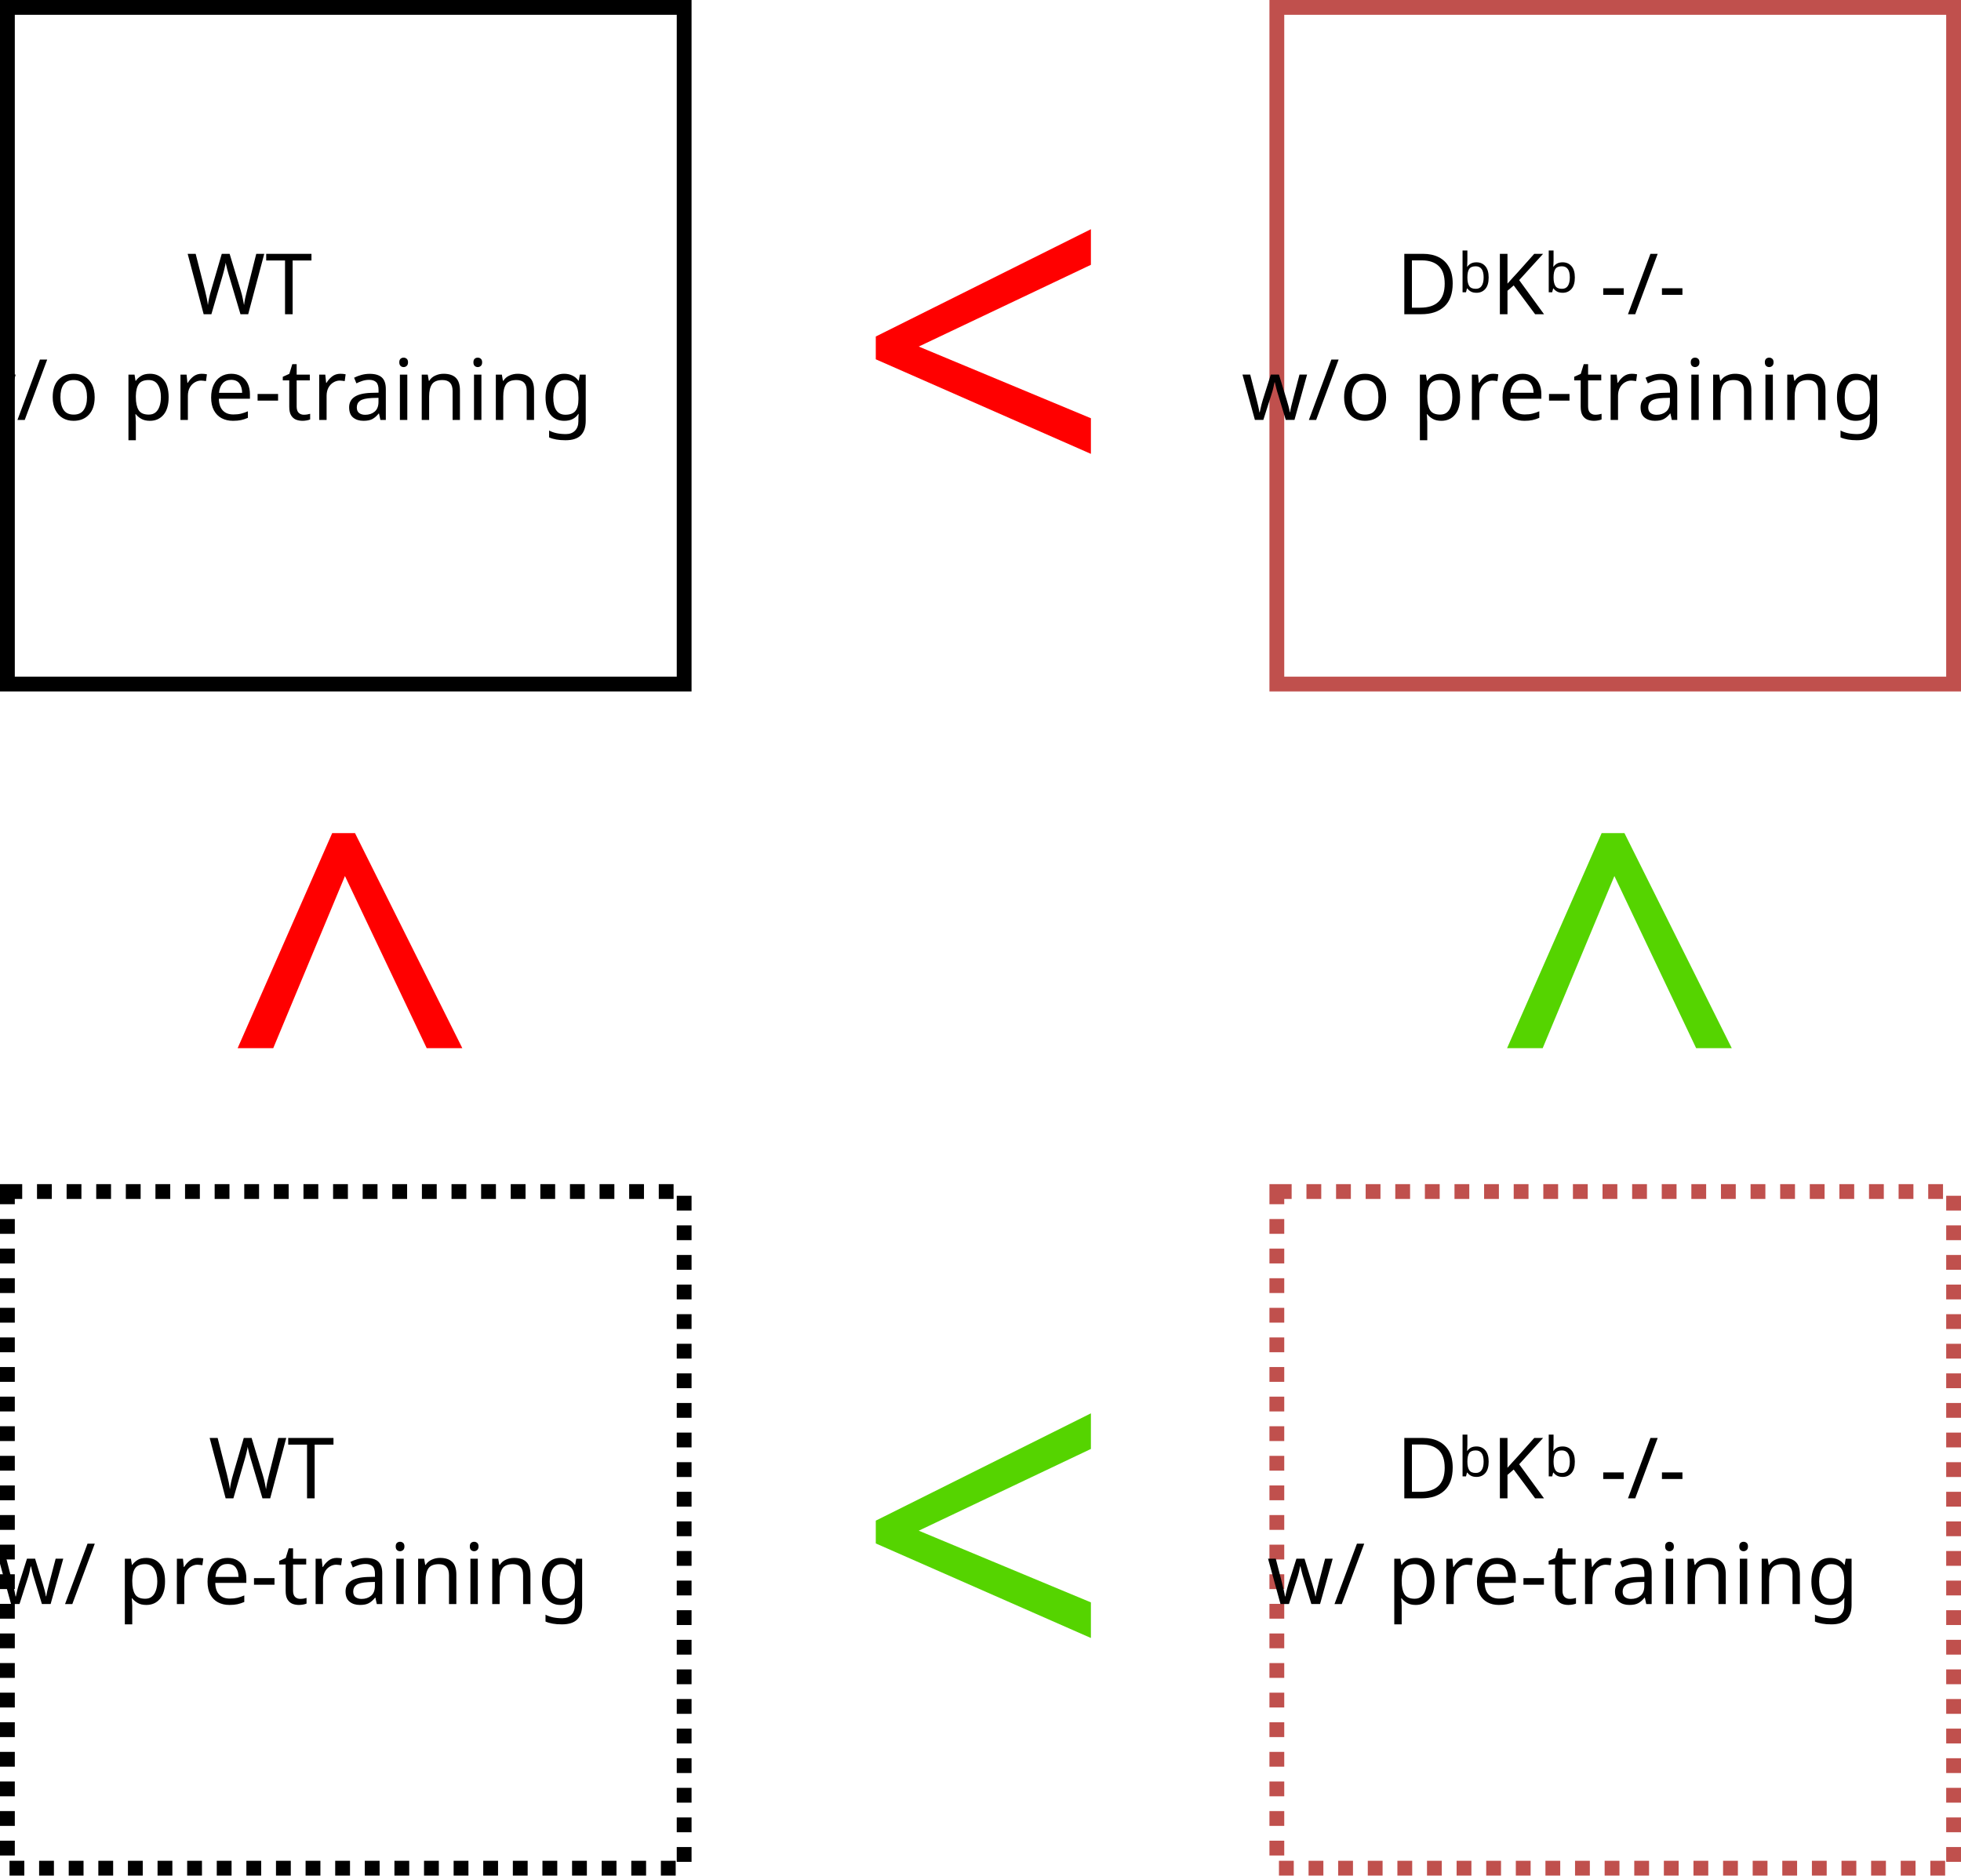
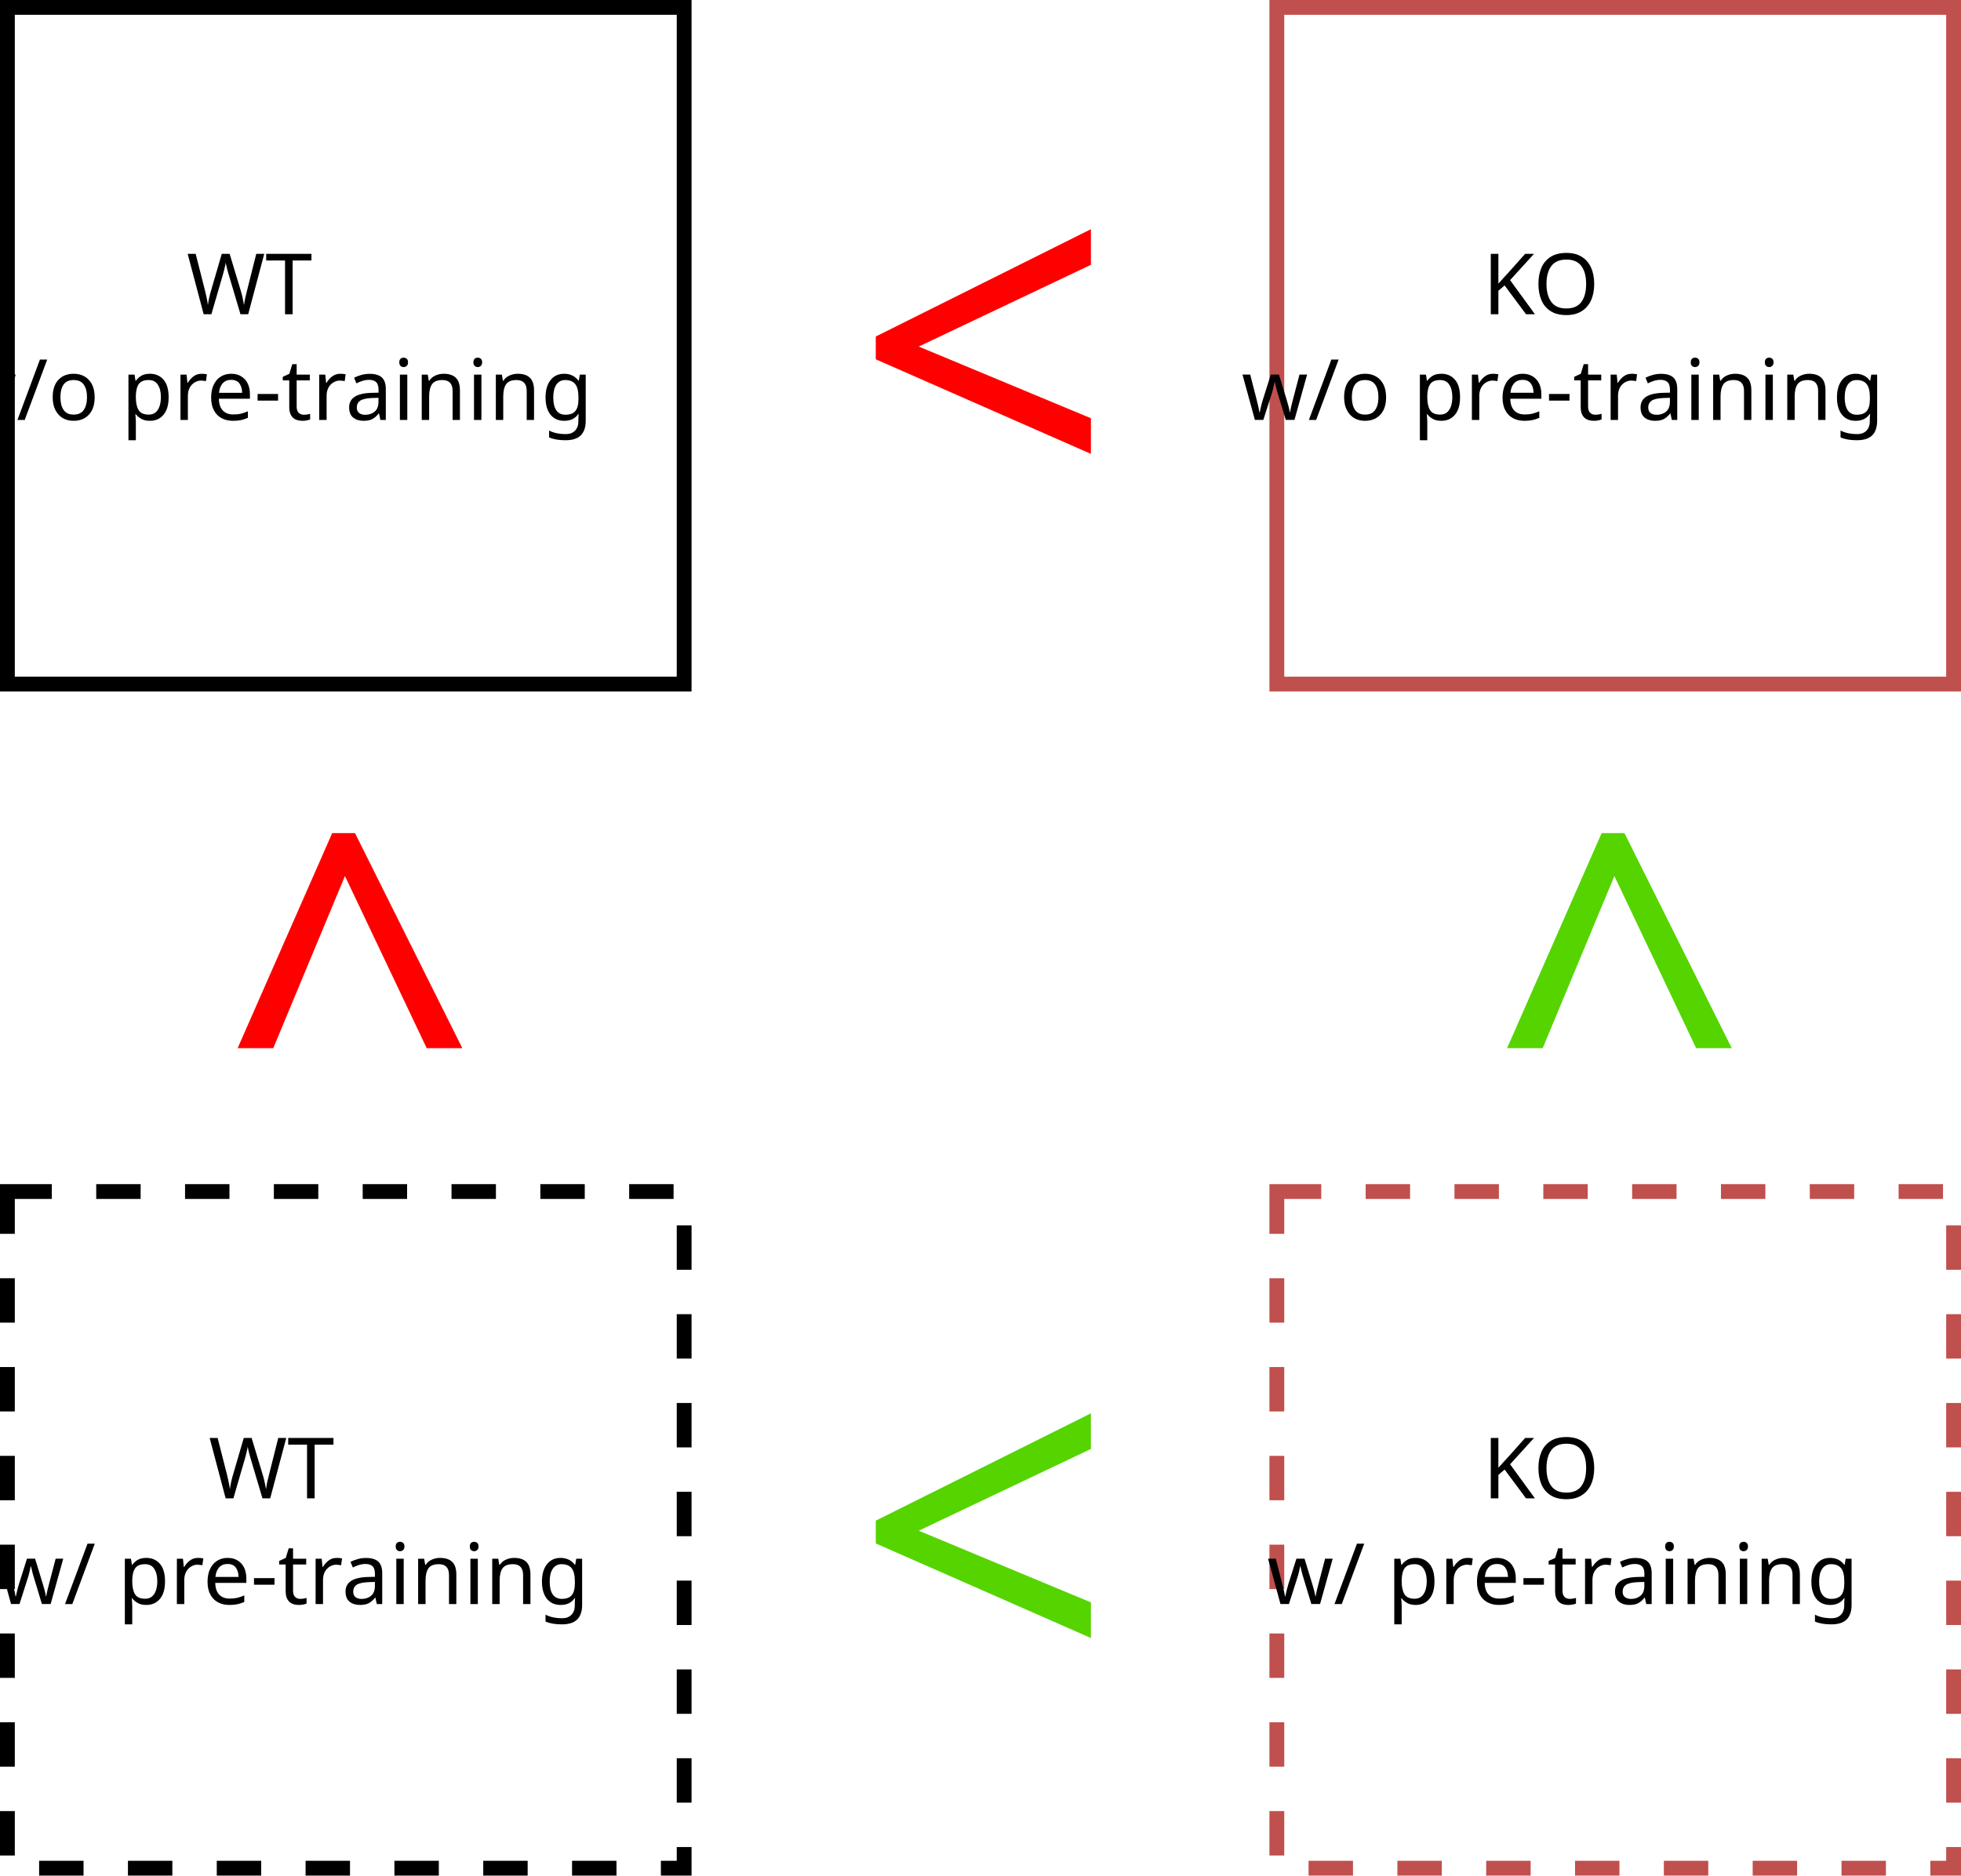
<svg xmlns="http://www.w3.org/2000/svg" width="463.626" height="443.5" id="svg2" version="1.1">
  <defs id="defs4" />
  <g id="layer1" transform="translate(-47.47929,-78.05847)">
    <g id="g2999" transform="translate(0,-2.553711)">
      <rect y="82.362" x="49.229" height="160" width="160" id="rect2991" style="fill:none;stroke:#000000;stroke-width:3.5;stroke-miterlimit:4;stroke-dasharray:none;stroke-dashoffset:0" />
      <text id="text2993" y="154.916" x="129.874" style="font-size:20px;font-style:normal;font-weight:normal;text-align:center;line-height:125%;letter-spacing:0px;word-spacing:0px;text-anchor:middle;fill:#000000;fill-opacity:1;stroke:none;font-family:Sans" xml:space="preserve">
        <tspan y="154.916" x="129.874" id="tspan2995">WT</tspan>
        <tspan id="tspan2997" y="179.916" x="129.874">w/o pre-training</tspan>
      </text>
    </g>
-     <rect style="fill:none;stroke:#c0504d;stroke-width:3.5;stroke-miterlimit:4;stroke-dasharray:3.5, 3.5;stroke-dashoffset:0;stroke-opacity:1" id="rect2991-7" width="160" height="160" x="349.355" y="359.808" />
+     <rect style="fill:none;stroke:#c0504d;stroke-width:3.5;stroke-miterlimit:4;stroke-dasharray:10.5,10.5;stroke-dashoffset:0;stroke-opacity:1" id="rect2991-7" width="160" height="160" x="349.355" y="359.808" />
    <text xml:space="preserve" style="font-size:20px;font-style:normal;font-weight:normal;text-align:center;line-height:125%;letter-spacing:0px;word-spacing:0px;text-anchor:middle;fill:#000000;fill-opacity:1;stroke:none;font-family:Sans" x="430" y="432.362" id="text2993-4">
-       <tspan id="tspan2995-0" x="430" y="432.362">D<tspan id="tspan3028" style="font-size:65.001%;baseline-shift:super">b</tspan>K<tspan id="tspan3030" style="font-size:65.001%;baseline-shift:super">b</tspan> -/-</tspan>
+       <tspan id="tspan2995-0" x="430" y="432.362">KO</tspan>
      <tspan x="430" y="457.362" id="tspan2997-9">w/ pre-training</tspan>
    </text>
    <rect style="fill:none;stroke:#c0504d;stroke-width:3.5;stroke-miterlimit:4;stroke-dasharray:none;stroke-dashoffset:0;stroke-opacity:1" id="rect2991-8" width="160" height="160" x="349.355" y="79.808" />
    <text xml:space="preserve" style="font-size:20px;font-style:normal;font-weight:normal;text-align:center;line-height:125%;letter-spacing:0px;word-spacing:0px;text-anchor:middle;fill:#000000;fill-opacity:1;stroke:none;font-family:Sans" x="430" y="152.362" id="text2993-8">
-       <tspan id="tspan2995-2" x="430" y="152.362">D<tspan id="tspan3069" style="font-size:65.001%;baseline-shift:super">b</tspan>K<tspan id="tspan3071" style="font-size:65.001%;baseline-shift:super">b</tspan> -/-</tspan>
+       <tspan id="tspan2995-2" x="430" y="152.362">KO</tspan>
      <tspan x="430" y="177.362" id="tspan2997-4">w/o pre-training</tspan>
    </text>
-     <rect style="fill:none;stroke:#000000;stroke-width:3.5;stroke-miterlimit:4;stroke-dasharray:3.5,3.5;stroke-dashoffset:0" id="rect2991-5" width="160" height="160" x="49.229" y="359.808" />
+     <rect style="fill:none;stroke:#000000;stroke-width:3.5;stroke-miterlimit:4;stroke-dasharray:10.5,10.5;stroke-dashoffset:0" id="rect2991-5" width="160" height="160" x="49.229" y="359.808" />
    <text xml:space="preserve" style="font-size:20px;font-style:normal;font-weight:normal;text-align:center;line-height:125%;letter-spacing:0px;word-spacing:0px;text-anchor:middle;fill:#000000;fill-opacity:1;stroke:none;font-family:Sans" x="129.874" y="432.362" id="text2993-1">
      <tspan id="tspan2995-7" x="129.874" y="432.362">WT</tspan>
      <tspan x="129.874" y="457.362" id="tspan2997-1">w/ pre-training</tspan>
    </text>
    <text xml:space="preserve" style="font-size:30px;font-style:normal;font-weight:normal;line-height:125%;letter-spacing:0px;word-spacing:0px;fill:#ff0000;fill-opacity:1;stroke:none;font-family:Sans" x="-310.801" y="197.909" id="text3065" transform="scale(-1,1)">
      <tspan id="tspan3067" x="-310.801" y="197.909" style="font-size:108px;fill:#ff0000">&gt;</tspan>
    </text>
    <text xml:space="preserve" style="font-size:30px;font-style:normal;font-weight:normal;line-height:125%;letter-spacing:0px;word-spacing:0px;fill:#55d400;fill-opacity:1;stroke:none;font-family:Sans" x="-310.801" y="477.909" id="text3065-1" transform="scale(-1,1)">
      <tspan id="tspan3067-5" x="-310.801" y="477.909" style="font-size:108px;fill:#55d400">&gt;</tspan>
    </text>
    <text xml:space="preserve" style="font-size:30px;font-style:normal;font-weight:normal;line-height:125%;letter-spacing:0px;word-spacing:0px;fill:#ff0000;fill-opacity:1;stroke:none;font-family:Sans" x="-331.317" y="-91.129" id="text3065-2" transform="matrix(0,-1,-1,0,0,0)">
      <tspan id="tspan3067-7" x="-331.317" y="-91.129" style="font-size:108px;fill:#ff0000">&gt;</tspan>
    </text>
    <text xml:space="preserve" style="font-size:30px;font-style:normal;font-weight:normal;line-height:125%;letter-spacing:0px;word-spacing:0px;fill:#55d400;fill-opacity:1;stroke:none;font-family:Sans" x="-331.317" y="-391.255" id="text3065-2-6" transform="matrix(0,-1,-1,0,0,0)">
      <tspan id="tspan3067-7-1" x="-331.317" y="-391.255" style="font-size:108px;fill:#55d400">&gt;</tspan>
    </text>
  </g>
</svg>
